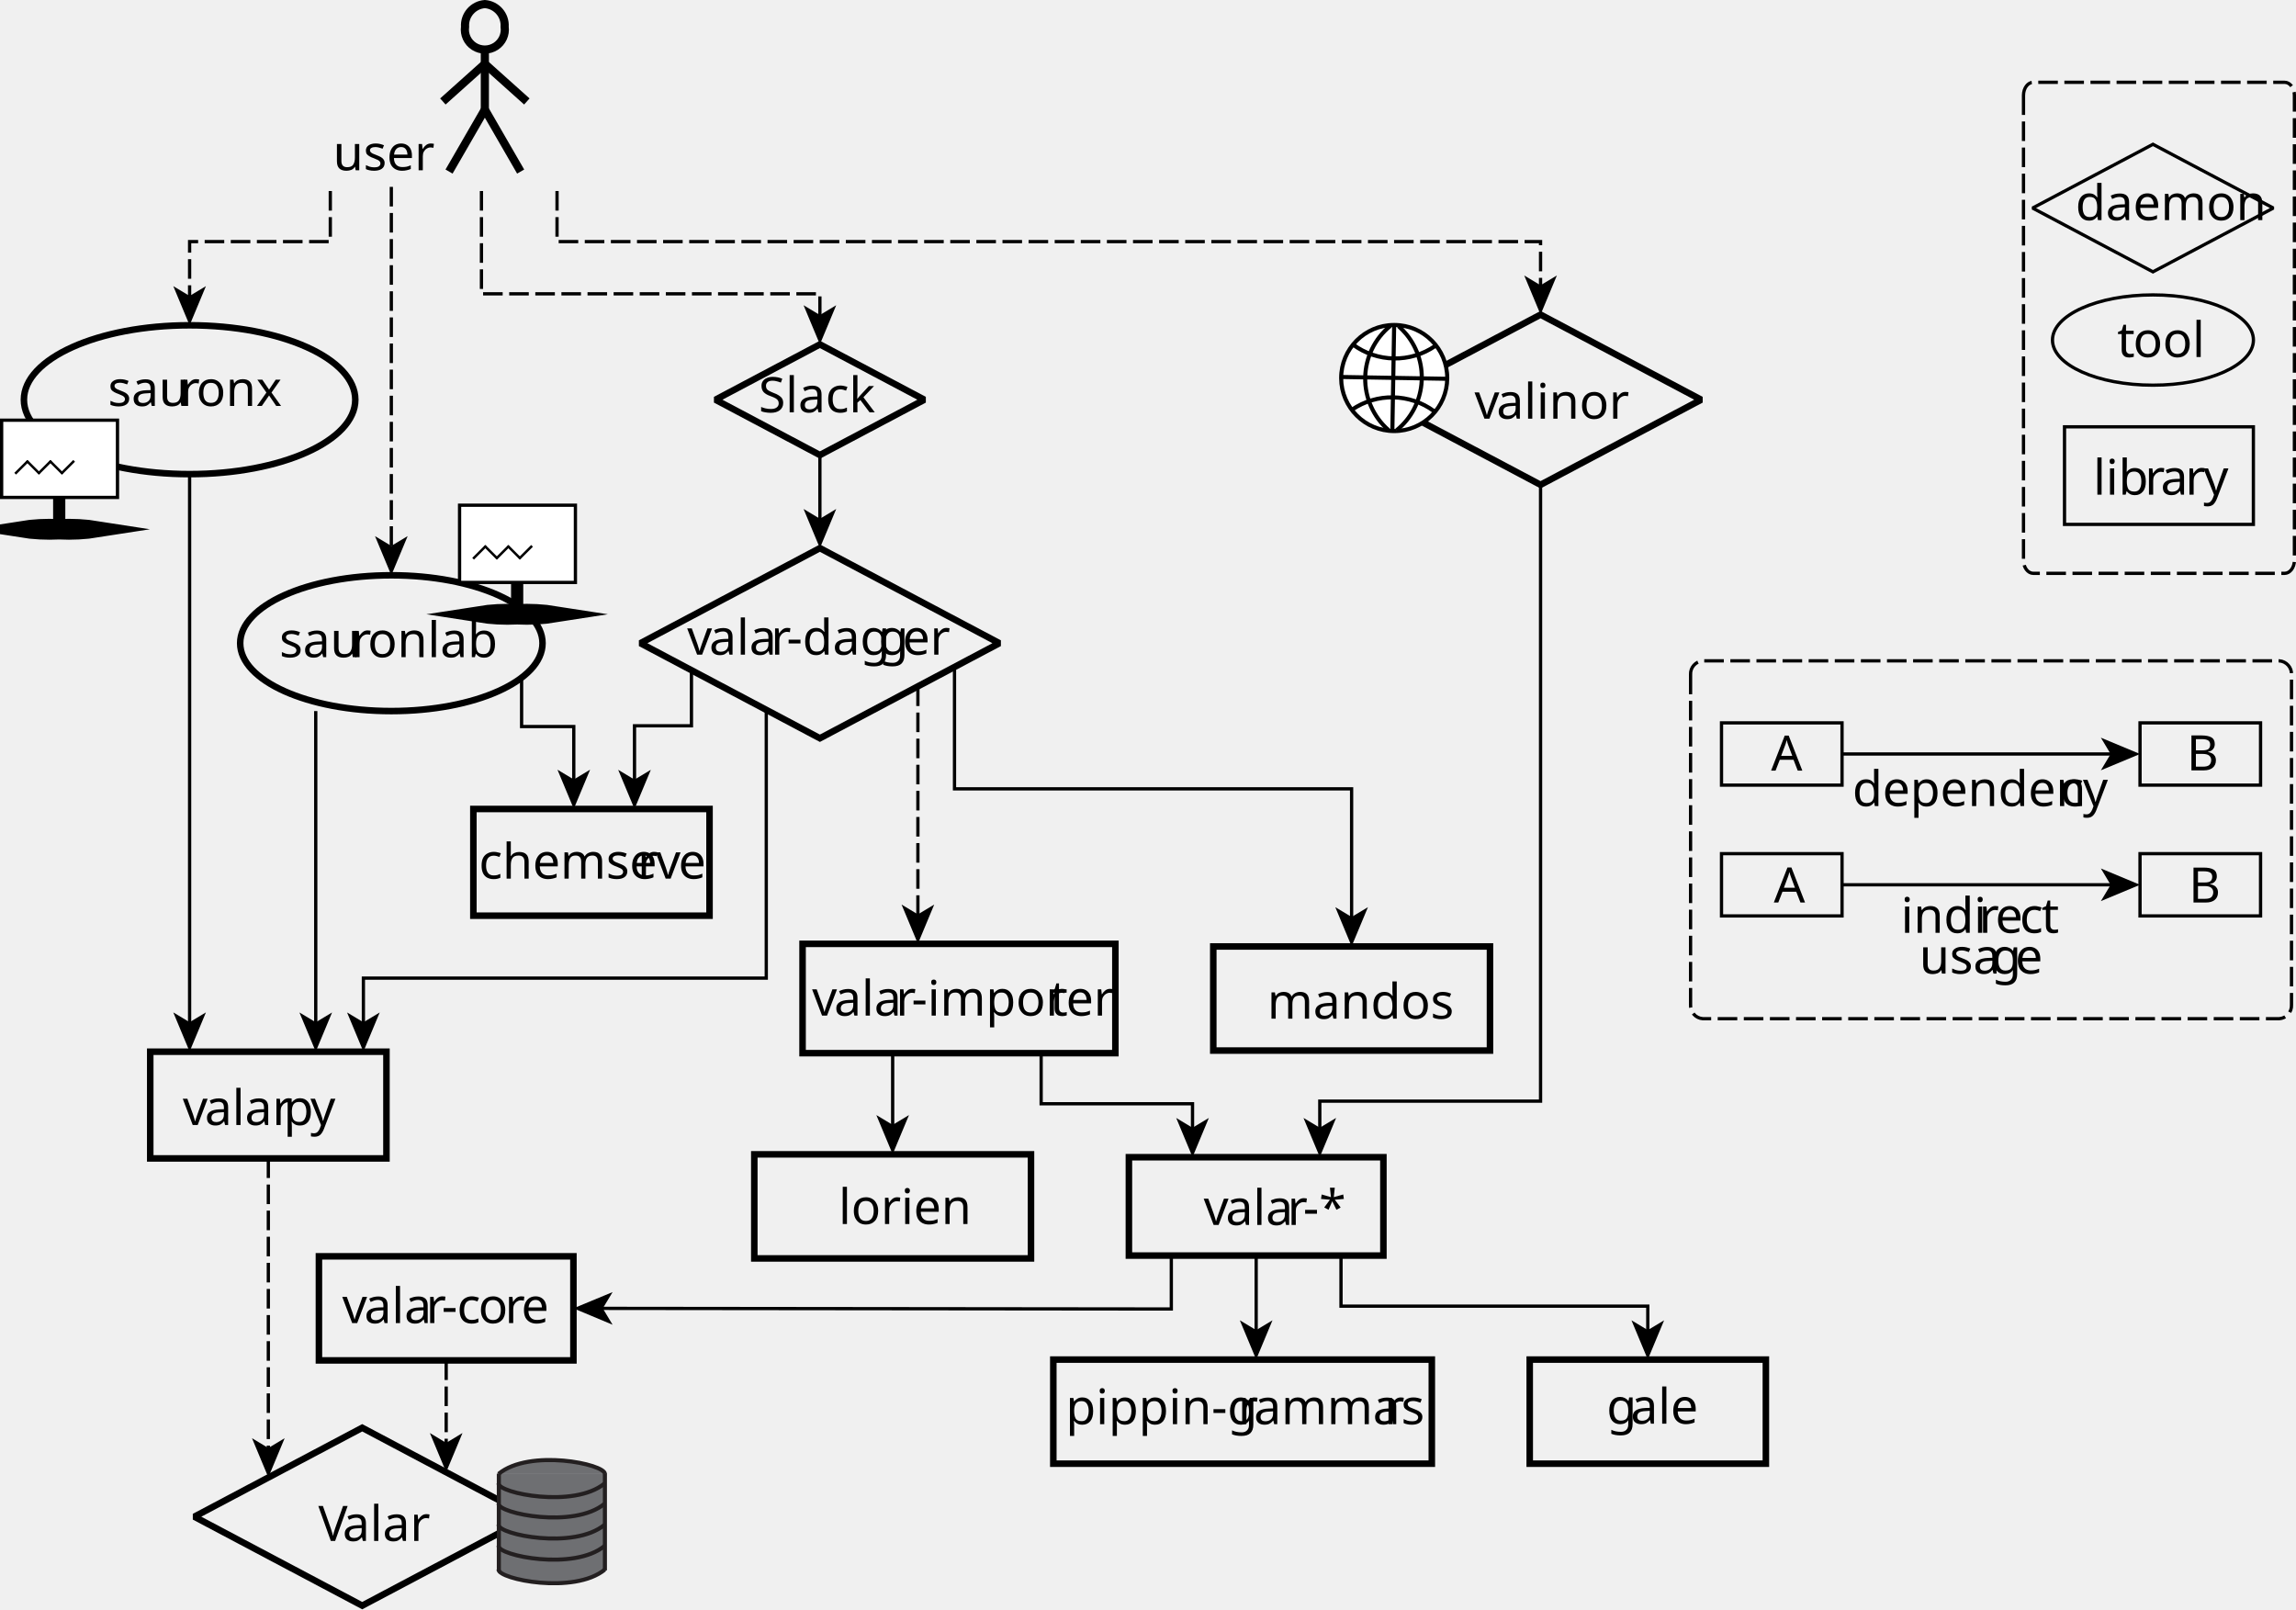
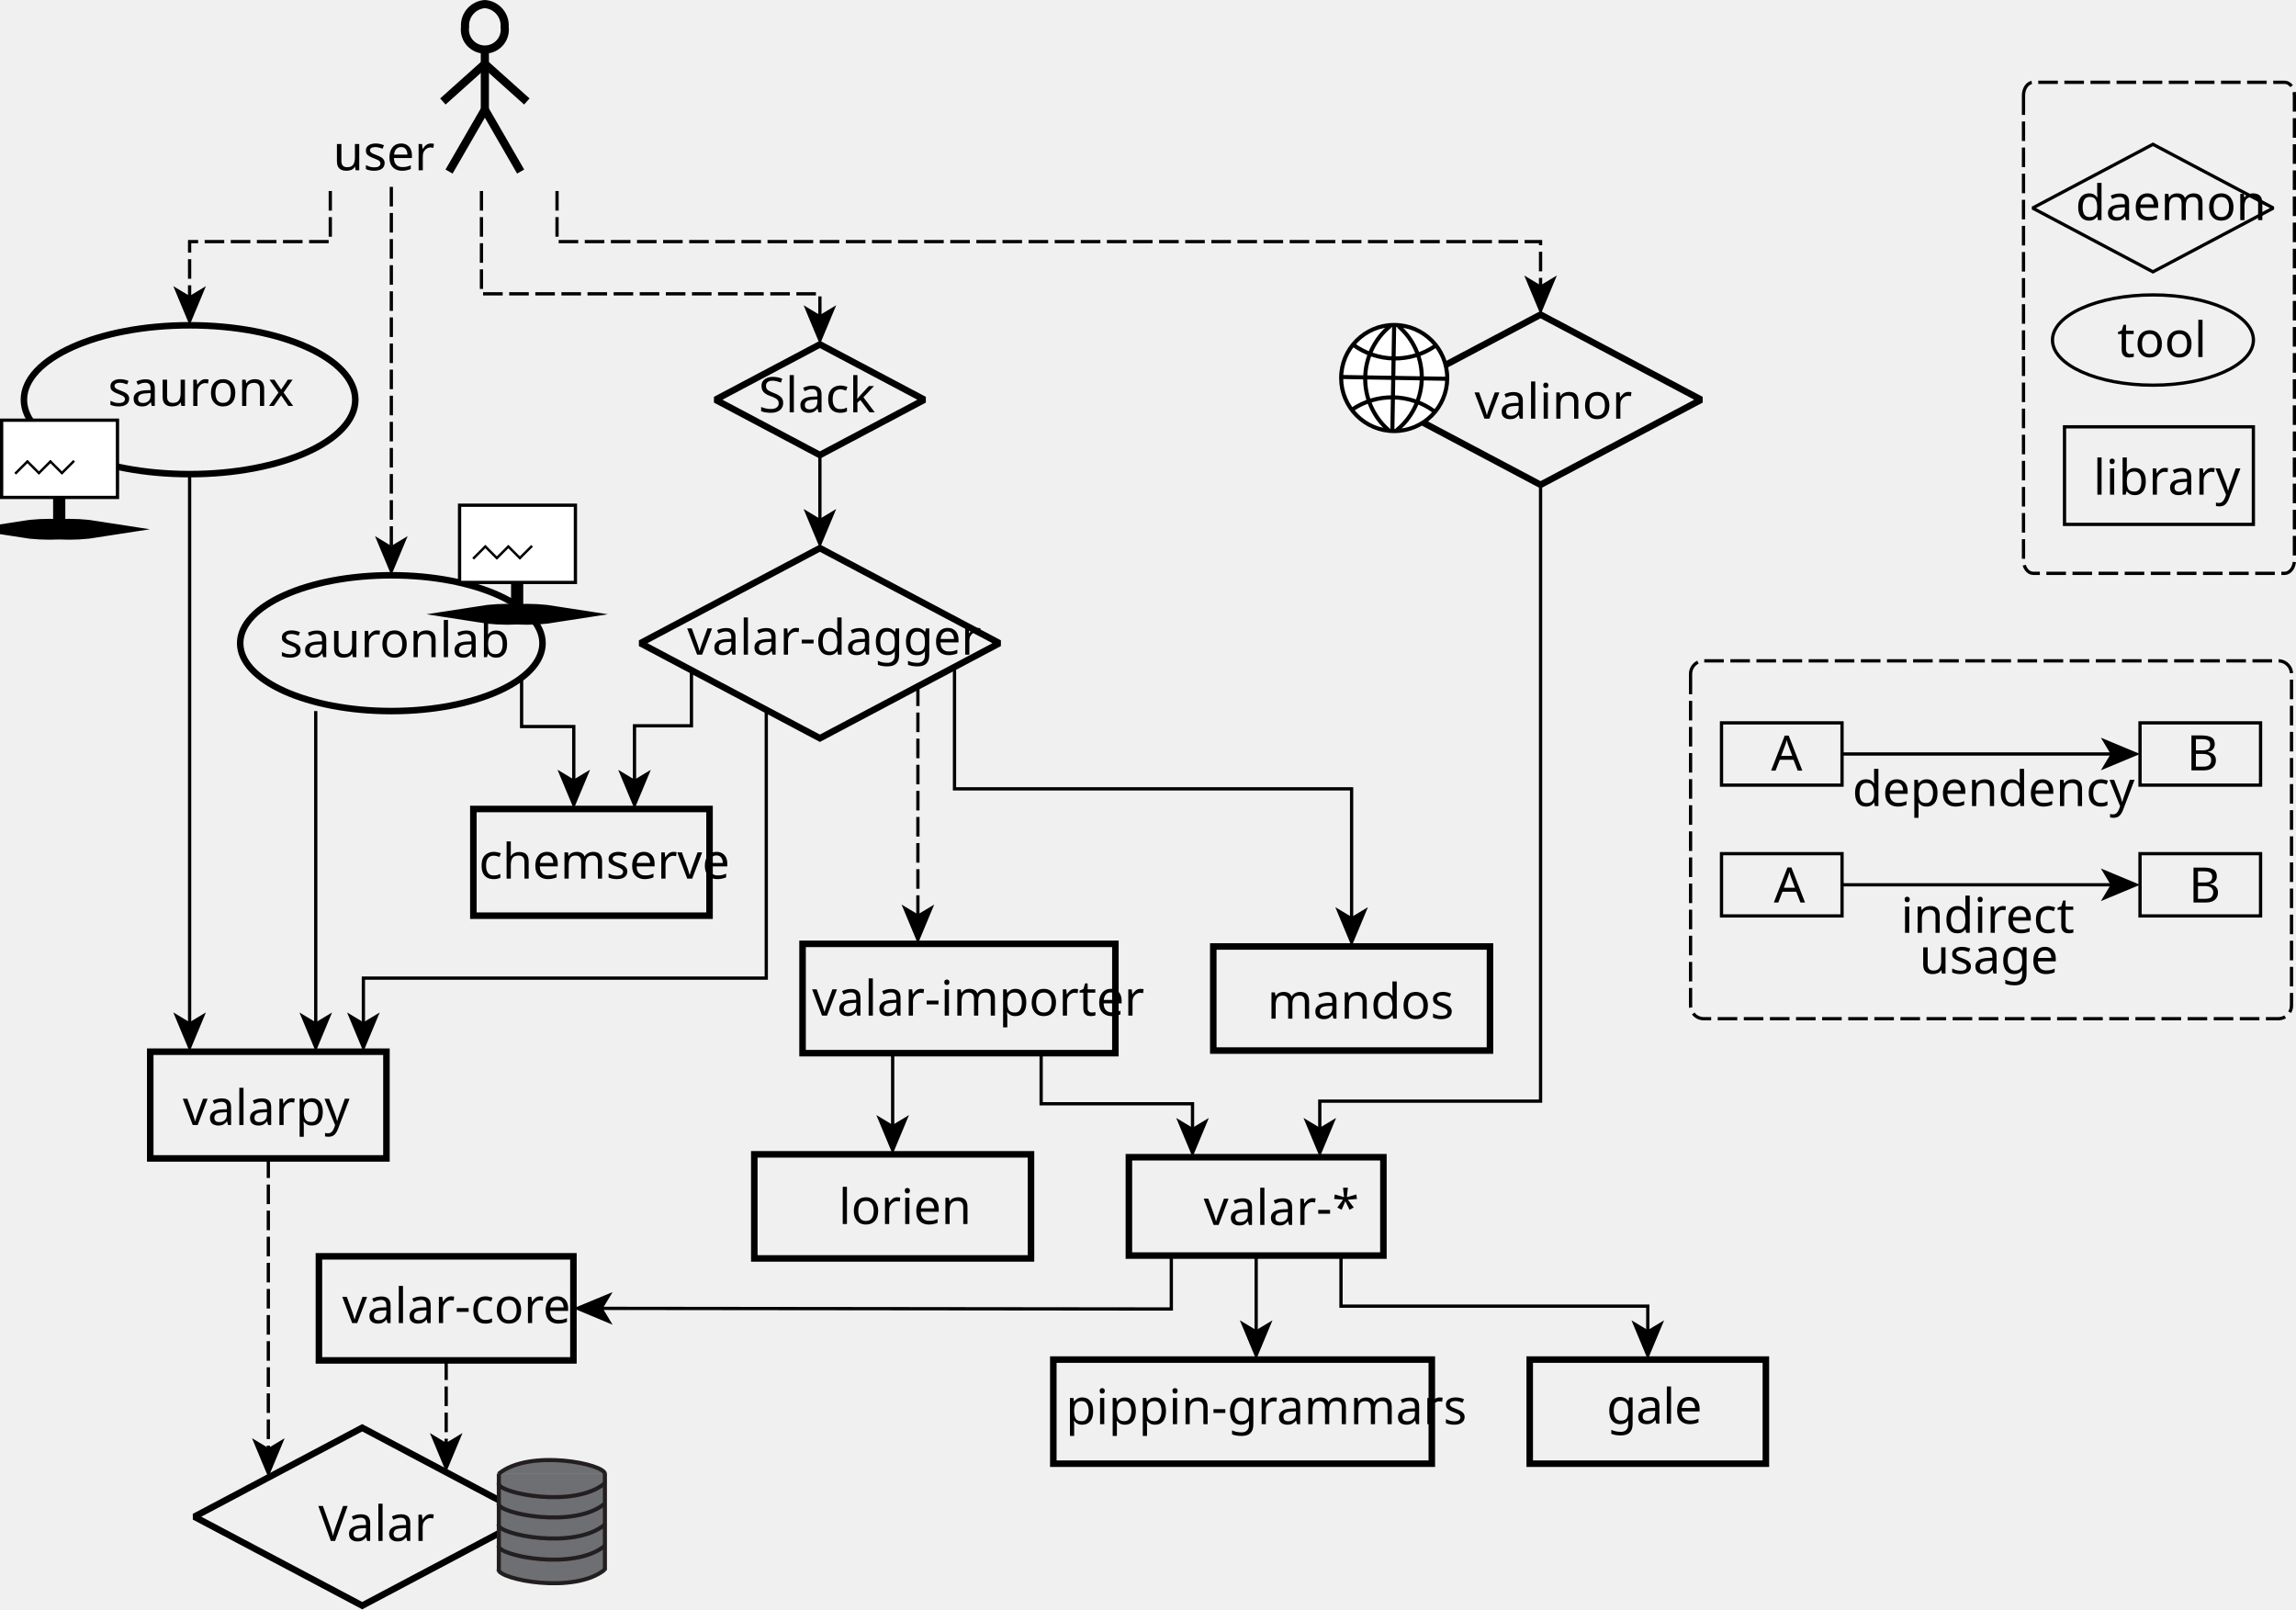
<svg xmlns="http://www.w3.org/2000/svg" viewBox="0 0 281.434 197.259">
  <defs>
-     <style>.a,.b,.c,.e,.g,.h,.i,.j,.k{fill:none;}.a,.b,.c,.h,.i,.j,.k{stroke:#000;}.a,.b,.c{stroke-miterlimit:1.45;}.a{stroke-width:0.8px;}.b,.c,.i{stroke-width:0.4px;}.c{stroke-dasharray:2.4 0.8;}.d{fill:#6e6f72;}.e{stroke:#231f20;}.e,.h,.i,.j,.k{stroke-miterlimit:10;}.e,.g{stroke-width:0.5px;}.f{fill:#fff;}.g{stroke:#010101;}.j{stroke-width:2px;}.k{stroke-width:0.3px;}.l,.u{font-size:6px;font-family:SourceSansPro-Regular, Source Sans Pro;}.m{letter-spacing:-0.02em;}.n{letter-spacing:-0.024em;}.o{letter-spacing:-0.014em;}.p{letter-spacing:-0.01em;}.q{letter-spacing:0.025em;}.r{letter-spacing:-0.004em;}.s{letter-spacing:0.006em;}.t{letter-spacing:-0.024em;}.u{letter-spacing:-0.016em;}.v{letter-spacing:0em;}.w{letter-spacing:-0.022em;}.x{letter-spacing:-0.021em;}</style>
+     <style>
+ 		.a, .b, .c, .e, .g, .h, .i, .j, .k {
+ 			 fill: none;
+ 		}
+ 		 .a, .b, .c, .h, .i, .j, .k {
+ 			 stroke: #000;
+ 		}
+ 		 .a, .b, .c {
+ 			 stroke-miterlimit: 1.45;
+ 		}
+ 		 .a {
+ 			 stroke-width: 0.8px;
+ 		}
+ 		 .b, .c, .i {
+ 			 stroke-width: 0.4px;
+ 		}
+ 		 .c {
+ 			 stroke-dasharray: 2.4 0.8;
+ 		}
+ 		 .d {
+ 			 fill: #6e6f72;
+ 		}
+ 		 .e {
+ 			 stroke: #231f20;
+ 		}
+ 		 .e, .h, .i, .j, .k {
+ 			 stroke-miterlimit: 10;
+ 		}
+ 		 .e, .g {
+ 			 stroke-width: 0.5px;
+ 		}
+ 		 .f {
+ 			 fill: #fff;
+ 		}
+ 		 .g {
+ 			 stroke: #010101;
+ 		}
+ 		 .j {
+ 			 stroke-width: 2px;
+ 		}
+ 		 .k {
+ 			 stroke-width: 0.3px;
+ 		}
+ 		 .l, .u {
+ 			 font-size: 6px;
+ 			 font-family: SourceSansPro-Regular, Source Sans Pro;
+ 		}
+ 		 .m {
+ 			 letter-spacing: -0.02em;
+ 		}
+ 		 .n {
+ 			 letter-spacing: -0.024em;
+ 		}
+ 		 .o {
+ 			 letter-spacing: -0.014em;
+ 		}
+ 		 .p {
+ 			 letter-spacing: -0.01em;
+ 		}
+ 		 .q {
+ 			 letter-spacing: 0.025em;
+ 		}
+ 		 .r {
+ 			 letter-spacing: -0.004em;
+ 		}
+ 		 .s {
+ 			 letter-spacing: 0.006em;
+ 		}
+ 		 .t {
+ 			 letter-spacing: -0.024em;
+ 		}
+ 		 .u {
+ 			 letter-spacing: -0.016em;
+ 		}
+ 		 .v {
+ 			 letter-spacing: 0em;
+ 		}
+ 		 .w {
+ 			 letter-spacing: -0.022em;
+ 		}
+ 		 .x {
+ 			 letter-spacing: -0.021em;
+ 		}
+ 
+ 		</style>
  </defs>
  <path class="a" d="M43.551,48.994c0,5.036-9.094,9.12-20.31,9.12s-20.31-4.084-20.31-9.12,9.093-9.122,20.31-9.122S43.551,43.956,43.551,48.994Z" />
  <rect class="a" x="18.416" y="128.91" width="28.952" height="13.079" />
  <rect class="a" x="98.375" y="115.69" width="38.344" height="13.399" />
  <polygon class="a" points="78.499 78.838 100.499 67.186 122.499 78.838 100.499 90.49 78.499 78.838" />
  <polygon class="a" points="169.143 48.994 188.833 38.565 208.523 48.994 188.833 59.422 169.143 48.994" />
  <path class="a" d="M66.5,78.838c0,4.6-8.3,8.32-18.532,8.32S29.44,83.434,29.44,78.838s8.295-8.324,18.527-8.324S66.5,74.242,66.5,78.838Z" />
  <rect class="a" x="58.023" y="99.159" width="28.948" height="13.08" />
  <rect class="a" x="187.507" y="166.647" width="28.947" height="12.76" />
  <rect class="a" x="92.459" y="141.49" width="33.916" height="12.757" />
  <rect class="a" x="148.719" y="116.011" width="33.916" height="12.76" />
  <rect class="a" x="138.375" y="141.843" width="31.196" height="12.056" />
  <rect class="a" x="129.111" y="166.647" width="46.395" height="12.76" />
  <polygon class="a" points="87.699 48.994 100.499 42.214 113.299 48.994 100.499 55.774 87.699 48.994" />
  <rect class="a" x="39.091" y="153.99" width="31.196" height="12.757" />
  <polygon class="a" points="23.821 185.906 44.4 175.006 64.98 185.906 44.4 196.806 23.821 185.906" />
  <line class="b" x1="23.241" y1="58.114" x2="23.241" y2="125.694" />
  <polygon points="23.241 128.894 25.241 124.094 23.241 125.293 21.241 124.094 23.241 128.894" />
  <polyline class="b" points="93.927 87.022 93.927 119.89 44.543 119.89 44.543 125.702" />
  <polygon points="44.543 128.902 46.543 124.102 44.543 125.302 42.543 124.102 44.543 128.902" />
  <line class="c" x1="112.511" y1="84.138" x2="112.511" y2="112.478" />
  <polygon points="112.511 115.679 114.511 110.878 112.511 112.078 110.511 110.878 112.511 115.679" />
  <line class="b" x1="38.703" y1="87.158" x2="38.703" y2="125.702" />
  <polygon points="38.703 128.902 40.703 124.102 38.703 125.302 36.703 124.102 38.703 128.902" />
  <polyline class="b" points="84.755 82.162 84.755 88.962 77.775 88.962 77.775 95.958" />
  <polygon points="77.775 99.158 79.775 94.358 77.775 95.558 75.775 94.358 77.775 99.158" />
  <polyline class="b" points="63.935 83.066 63.935 89.054 70.331 89.054 70.331 95.942" />
  <polygon points="70.331 99.142 72.331 94.342 70.331 95.542 68.331 94.342 70.331 99.142" />
  <line class="b" x1="109.419" y1="129.09" x2="109.419" y2="138.278" />
  <polygon points="109.419 141.478 111.419 136.678 109.419 137.877 107.419 136.678 109.419 141.478" />
  <polyline class="b" points="116.999 81.762 116.999 96.69 165.674 96.69 165.674 112.794" />
  <polygon points="165.676 115.994 167.676 111.194 165.676 112.394 163.676 111.194 165.676 115.994" />
  <polyline class="b" points="188.835 59.442 188.835 134.97 161.774 134.97 161.774 138.626" />
  <polygon points="161.775 141.826 163.775 137.026 161.775 138.226 159.775 137.026 161.775 141.826" />
  <polyline class="b" points="127.619 129.09 127.619 135.29 146.175 135.29 146.175 138.63" />
  <polygon points="146.175 141.83 148.175 137.03 146.175 138.23 144.175 137.03 146.175 141.83" />
  <polyline class="b" points="164.375 153.898 164.375 160.098 201.979 160.098 201.979 163.434" />
  <polygon points="201.979 166.635 203.979 161.834 201.979 163.034 199.979 161.834 201.979 166.635" />
  <line class="b" x1="153.975" y1="153.898" x2="153.975" y2="163.434" />
  <polygon points="153.975 166.635 155.975 161.834 153.975 163.034 151.975 161.834 153.975 166.635" />
  <line class="b" x1="100.499" y1="55.774" x2="100.499" y2="63.986" />
  <polygon points="100.499 67.186 102.499 62.386 100.499 63.586 98.499 62.386 100.499 67.186" />
  <polyline class="b" points="143.575 153.898 143.575 160.446 73.487 160.37" />
  <polygon points="70.287 160.366 75.087 162.374 73.887 160.37 75.091 158.374 70.287 160.366" />
  <line class="c" x1="32.891" y1="141.99" x2="32.891" y2="177.886" />
  <polygon points="32.891 181.086 34.891 176.286 32.891 177.486 30.891 176.286 32.891 181.086" />
  <line class="c" x1="54.691" y1="166.746" x2="54.691" y2="177.25" />
  <polygon points="54.691 180.45 56.691 175.65 54.691 176.85 52.691 175.65 54.691 180.45" />
  <polyline class="c" points="68.279 23.414 68.279 29.614 188.835 29.614 188.835 35.365" />
  <polygon points="188.835 38.565 190.835 33.765 188.835 34.965 186.835 33.765 188.835 38.565" />
  <polyline class="c" points="59.015 23.414 59.015 36.014 100.499 36.014 100.499 39.014" />
  <polygon points="100.499 42.214 102.499 37.414 100.499 38.614 98.499 37.414 100.499 42.214" />
  <polyline class="c" points="40.487 23.414 40.487 29.614 23.241 29.614 23.241 36.672" />
  <polygon points="23.241 39.872 25.241 35.072 23.241 36.272 21.241 35.072 23.241 39.872" />
  <line class="c" x1="47.967" y1="22.905" x2="47.967" y2="67.315" />
  <polygon points="47.967 70.514 49.967 65.714 47.967 66.914 45.967 65.714 47.967 70.514" />
  <path class="c" d="M207.223,82.7v40.464a1.61,1.61,0,0,0,1.51,1.7h70.639a1.611,1.611,0,0,0,1.51-1.7V82.7a1.613,1.613,0,0,0-1.51-1.7H208.733A1.612,1.612,0,0,0,207.223,82.7Z" />
  <rect class="b" x="211.015" y="88.603" width="14.774" height="7.632" />
  <rect class="b" x="262.315" y="88.603" width="14.775" height="7.632" />
  <rect class="b" x="211.015" y="104.635" width="14.774" height="7.632" />
  <rect class="b" x="262.315" y="104.635" width="14.775" height="7.632" />
  <line class="b" x1="225.791" y1="92.418" x2="259.115" y2="92.418" />
  <polygon points="262.315 92.418 257.515 90.418 258.714 92.418 257.515 94.418 262.315 92.418" />
  <line class="b" x1="225.791" y1="108.45" x2="259.115" y2="108.45" />
  <polygon points="262.315 108.45 257.515 106.45 258.714 108.45 257.515 110.45 262.315 108.45" />
  <rect class="d" x="61.005" y="180.623" width="13.166" height="11.867" />
  <path class="e" d="M61.107,186.909c0,1.188,9.225,3.08,12.986,0" />
  <path class="e" d="M61.107,189.5c0,1.187,9.225,3.08,12.986,0" />
  <path class="e" d="M61.107,184.329c0,1.181,9.225,3.08,12.986,0" />
  <path class="e" d="M61.107,181.843c0,1.181,9.225,3.072,12.986,0" />
  <path class="d" d="M61.107,192.39c0,1.188,9.256,3.08,13.025,0" />
  <path class="e" d="M61.107,192.39c0,1.188,9.256,3.08,13.025,0" />
  <path class="d" d="M74.147,180.662c0-1.22-9.257-3.127-13.033,0" />
  <path class="e" d="M74.147,180.662c0-1.22-9.257-3.127-13.033,0" />
  <line class="e" x1="74.147" y1="180.607" x2="74.147" y2="192.491" />
  <line class="e" x1="61.146" y1="180.623" x2="61.146" y2="192.507" />
  <path class="f" d="M170.861,39.834a6.5,6.5,0,1,0,.068,0Z" />
  <path class="g" d="M170.861,39.834a6.5,6.5,0,1,0,.068,0Z" />
  <path class="f" d="M170.89,39.835l-.222,13m6.631-6.407-13-.223m1.538-3.974a8.67,8.67,0,0,0,10.089.172m-.137,8a8.7,8.7,0,0,0-10.089-.173m4.717-10.28a8.352,8.352,0,0,0-.219,12.768m1,.017a8.351,8.351,0,0,0,1.205-11.747l0,0a9.729,9.729,0,0,0-.982-1.017" />
  <path class="g" d="M170.89,39.835l-.222,13m6.631-6.407-13-.223m1.538-3.974a8.67,8.67,0,0,0,10.089.172m-.137,8a8.7,8.7,0,0,0-10.089-.173m4.717-10.28a8.352,8.352,0,0,0-.219,12.768m1,.017a8.351,8.351,0,0,0,1.205-11.747l0,0a9.729,9.729,0,0,0-.982-1.017" />
  <path class="h" d="M59.431.5a2.624,2.624,0,0,1,2.426,2.785,2.45,2.45,0,1,1-4.853,0A2.625,2.625,0,0,1,59.431.5Z" />
  <line class="h" x1="59.431" y1="6.061" x2="59.431" y2="14.001" />
  <line class="h" x1="54.285" y1="12.438" x2="59.431" y2="7.829" />
  <line class="h" x1="59.431" y1="13.431" x2="63.82" y2="21.028" />
  <line class="h" x1="59.431" y1="13.431" x2="55.042" y2="21.028" />
  <line class="h" x1="64.577" y1="12.438" x2="59.431" y2="7.829" />
  <path class="c" d="M248.032,11.687V68.676c0,.884.537,1.6,1.2,1.6h30.806c.662,0,1.2-.716,1.2-1.6V11.687c0-.884-.536-1.6-1.2-1.6H249.23C248.569,10.087,248.032,10.8,248.032,11.687Z" />
  <path class="b" d="M276.216,41.68c0,3.056-5.517,5.532-12.315,5.532s-12.317-2.476-12.317-5.532,5.512-5.532,12.317-5.532S276.216,38.624,276.216,41.68Z" />
  <rect class="b" x="253.059" y="52.316" width="23.151" height="11.96" />
  <polygon class="b" points="249.143 25.502 263.9 17.687 278.656 25.502 263.9 33.319 249.143 25.502" />
  <rect class="f" x="56.332" y="61.925" width="14.2" height="9.466" />
  <rect class="i" x="56.332" y="61.925" width="14.2" height="9.466" />
  <rect x="62.643" y="71.309" width="1.495" height="4.982" />
  <path d="M63.39,75.045a22.751,22.751,0,0,1,4.733.249,22.625,22.625,0,0,1-4.733.25,22.625,22.625,0,0,1-4.733-.25,22.751,22.751,0,0,1,4.733-.249" />
  <path class="j" d="M63.39,75.045a22.751,22.751,0,0,1,4.733.249,22.625,22.625,0,0,1-4.733.25,22.625,22.625,0,0,1-4.733-.25A22.751,22.751,0,0,1,63.39,75.045Z" />
  <line class="k" x1="57.993" y1="68.485" x2="59.57" y2="66.907" />
  <line class="k" x1="59.404" y1="66.908" x2="60.982" y2="68.486" />
  <line class="k" x1="60.816" y1="68.485" x2="62.394" y2="66.907" />
  <line class="k" x1="62.227" y1="66.908" x2="63.805" y2="68.486" />
  <line class="k" x1="63.639" y1="68.485" x2="65.217" y2="66.907" />
  <rect class="f" x="0.2" y="51.504" width="14.2" height="9.467" />
  <rect class="i" x="0.2" y="51.504" width="14.2" height="9.467" />
  <rect x="6.511" y="60.888" width="1.495" height="4.982" />
  <path d="M7.259,64.625a22.669,22.669,0,0,1,4.733.249,22.669,22.669,0,0,1-4.733.249,22.669,22.669,0,0,1-4.733-.249,22.669,22.669,0,0,1,4.733-.249" />
  <path class="j" d="M7.259,64.625a22.669,22.669,0,0,1,4.733.249,22.669,22.669,0,0,1-4.733.249,22.669,22.669,0,0,1-4.733-.249A22.669,22.669,0,0,1,7.259,64.625Z" />
  <line class="k" x1="1.861" y1="58.064" x2="3.439" y2="56.486" />
  <line class="k" x1="3.273" y1="56.487" x2="4.851" y2="58.065" />
  <line class="k" x1="4.684" y1="58.064" x2="6.262" y2="56.486" />
  <line class="k" x1="6.096" y1="56.487" x2="7.674" y2="58.065" />
  <line class="k" x1="7.508" y1="58.064" x2="9.086" y2="56.486" />
+   <text class="l" transform="translate(227.06 98.802)">
+ 		dependency
+ 	</text>
+   <text class="l" transform="translate(232.996 114.337)">
+ 		indirect
+ 		<tspan x="2.274" y="5">usage</tspan>
+   </text>
+   <text class="l" transform="translate(254.408 26.982)">
+ 		daemon
+ 	</text>
+   <text class="l" transform="translate(259.52 43.759)">
+ 		tool
+ 	</text>
+   <text class="l" transform="translate(256.572 60.63)">
+ 		library
+ 	</text>
  <text class="l" transform="translate(217.094 94.459)">A</text>
  <text class="l" transform="translate(217.427 110.626)">A</text>
  <text class="l" transform="translate(268.039 94.425)">B</text>
  <text class="l" transform="translate(268.292 110.623)">B</text>
  <text class="l" transform="translate(40.831 20.868)">user</text>
  <text class="l" transform="translate(180.74 51.317)">
-     <tspan class="m">v</tspan>
-     <tspan x="2.682" y="0">alinor</tspan>
+     <a href="https://github.com/dmyersturnbull/valar-website">valinor</a>
  </text>
  <text class="l" transform="translate(92.983 50.537)">Slack</text>
  <text class="l" transform="translate(84.233 80.244)">
-     <tspan class="m">v</tspan>
-     <tspan x="2.682" y="0">ala</tspan>
-     <tspan class="n" x="10.259" y="0">r</tspan>
-     <tspan x="12.198" y="0">-dag</tspan>
-     <tspan class="o" x="23.441" y="0">g</tspan>
-     <tspan x="26.381" y="0">er</tspan>
-   </text>
-   <text class="l" transform="translate(13.225 49.756)">sau<tspan class="p" x="8.802" y="0">r</tspan>
-     <tspan x="10.824" y="0">onx</tspan>
-   </text>
-   <text class="l" transform="translate(34.24 80.551)">sau<tspan class="p" x="8.802" y="0">r</tspan>
-     <tspan x="10.824" y="0">onlab</tspan>
-   </text>
-   <text class="l" transform="translate(58.704 107.694)">chemse<tspan class="q" x="19.44" y="0">r</tspan>
-     <tspan class="r" x="21.672" y="0">v</tspan>
-     <tspan x="24.45" y="0">e</tspan>
+     <a href="https://github.com/dmyersturnbull/valar-dagger">valar-dagger</a>
+   </text>
+   <text class="l" transform="translate(13.225 49.756)">
+     <a href="https://github.com/dmyersturnbull/sauronx">sauronx</a>
+   </text>
+   <text class="l" transform="translate(34.24 80.551)">
+     <a href="https://github.com/dmyersturnbull/sauronlab">sauronlab</a>
+   </text>
+   <text class="l" transform="translate(58.704 107.694)">
+     <a href="https://github.com/dmyersturnbull/chemserve">chemserve</a>
  </text>
  <text class="l" transform="translate(99.546 124.486)">
-     <tspan class="m">v</tspan>
-     <tspan x="2.682" y="0">ala</tspan>
-     <tspan class="n" x="10.259" y="0">r</tspan>
-     <tspan x="12.198" y="0">-impor</tspan>
-     <tspan class="o" x="29.178" y="0">t</tspan>
-     <tspan x="31.122" y="0">er</tspan>
-   </text>
-   <text class="l" transform="translate(155.337 124.861)">mandos</text>
-   <text class="l" transform="translate(227.06 98.802)">dependen<tspan class="s" x="25.482" y="0">c</tspan>
-     <tspan x="28.254" y="0">y</tspan>
-   </text>
-   <text class="l" transform="translate(232.996 114.337)">indi<tspan class="p" x="9.564" y="0">r</tspan>
-     <tspan x="11.586" y="0">e</tspan>
-     <tspan class="p" x="14.563" y="0">c</tspan>
-     <tspan x="17.238" y="0">t</tspan>
-     <tspan x="2.274" y="5">usa</tspan>
-     <tspan class="o" x="11.076" y="5">g</tspan>
-     <tspan x="14.016" y="5">e</tspan>
+     <a href="https://github.com/dmyersturnbull/valar-backend">valar-importer</a>
+   </text>
+   <text class="l" transform="translate(155.337 124.861)">
+     <a href="https://github.com/dmyersturnbull/mandos">mandos</a>
  </text>
  <text class="l" transform="translate(22.404 137.896)">
-     <tspan class="m">v</tspan>
-     <tspan x="2.682" y="0">alar</tspan>
-     <tspan class="r" x="12.341" y="0">p</tspan>
-     <tspan x="15.647" y="0">y</tspan>
-   </text>
-   <text class="l" transform="translate(102.784 150.031)">lorien</text>
+     <a href="https://github.com/dmyersturnbull/valarpy">valarpy</a>
+   </text>
+   <text class="l" transform="translate(102.784 150.031)">
+     <a href="https://github.com/dmyersturnbull/lorien">lorien</a>
+   </text>
  <text class="l" transform="translate(147.543 150.144)">
-     <tspan class="m">v</tspan>
-     <tspan x="2.682" y="0">ala</tspan>
-     <tspan class="n" x="10.259" y="0">r</tspan>
-     <tspan x="12.198" y="0">-*</tspan>
-   </text>
-   <text class="l" transform="translate(130.635 174.568)">pippin-g<tspan class="t" x="21.114" y="0">r</tspan>
-     <tspan x="23.052" y="0">amma</tspan>
-     <tspan class="r" x="39.048" y="0">r</tspan>
-     <tspan x="41.106" y="0">s</tspan>
-   </text>
-   <text class="u" transform="translate(196.93 174.504)">g<tspan class="v" x="2.928" y="0">ale</tspan>
+     <a href="https://github.com/dmyersturnbull/valar-backend">valar-*</a>
+   </text>
+   <text class="l" transform="translate(130.635 174.568)">
+     <a href="https://github.com/dmyersturnbull/pippin">pippin-grammars</a>
+   </text>
+   <text class="u" transform="translate(196.93 174.504)">
+     <a href="https://github.com/dmyersturnbull/gale">gale</a>
  </text>
  <text class="l" transform="translate(39.019 188.873)">
-     <tspan class="w">V</tspan>
-     <tspan x="2.958" y="0">alar</tspan>
+     <a href="https://github.com/dmyersturnbull/valar-schema">Valar</a>
  </text>
  <text class="l" transform="translate(41.952 162.177)">
-     <tspan class="m">v</tspan>
-     <tspan x="2.682" y="0">ala</tspan>
-     <tspan class="n" x="10.259" y="0">r</tspan>
-     <tspan x="12.198" y="0">-</tspan>
-     <tspan class="x" x="14.063" y="0">c</tspan>
-     <tspan x="16.673" y="0">o</tspan>
-     <tspan class="p" x="19.925" y="0">r</tspan>
-     <tspan x="21.947" y="0">e</tspan>
-   </text>
-   <text class="l" transform="translate(254.408 26.982)">daemon</text>
-   <text class="l" transform="translate(259.52 43.759)">
-     <tspan class="o">t</tspan>
-     <tspan x="1.944" y="0">ool</tspan>
-   </text>
-   <text class="l" transform="translate(256.572 60.63)">lib<tspan class="t" x="6.324" y="0">r</tspan>
-     <tspan x="8.262" y="0">a</tspan>
-     <tspan class="q" x="11.286" y="0">r</tspan>
-     <tspan x="13.518" y="0">y</tspan>
+     <a href="https://github.com/dmyersturnbull/valar-backend">valar-core</a>
  </text>
</svg>
